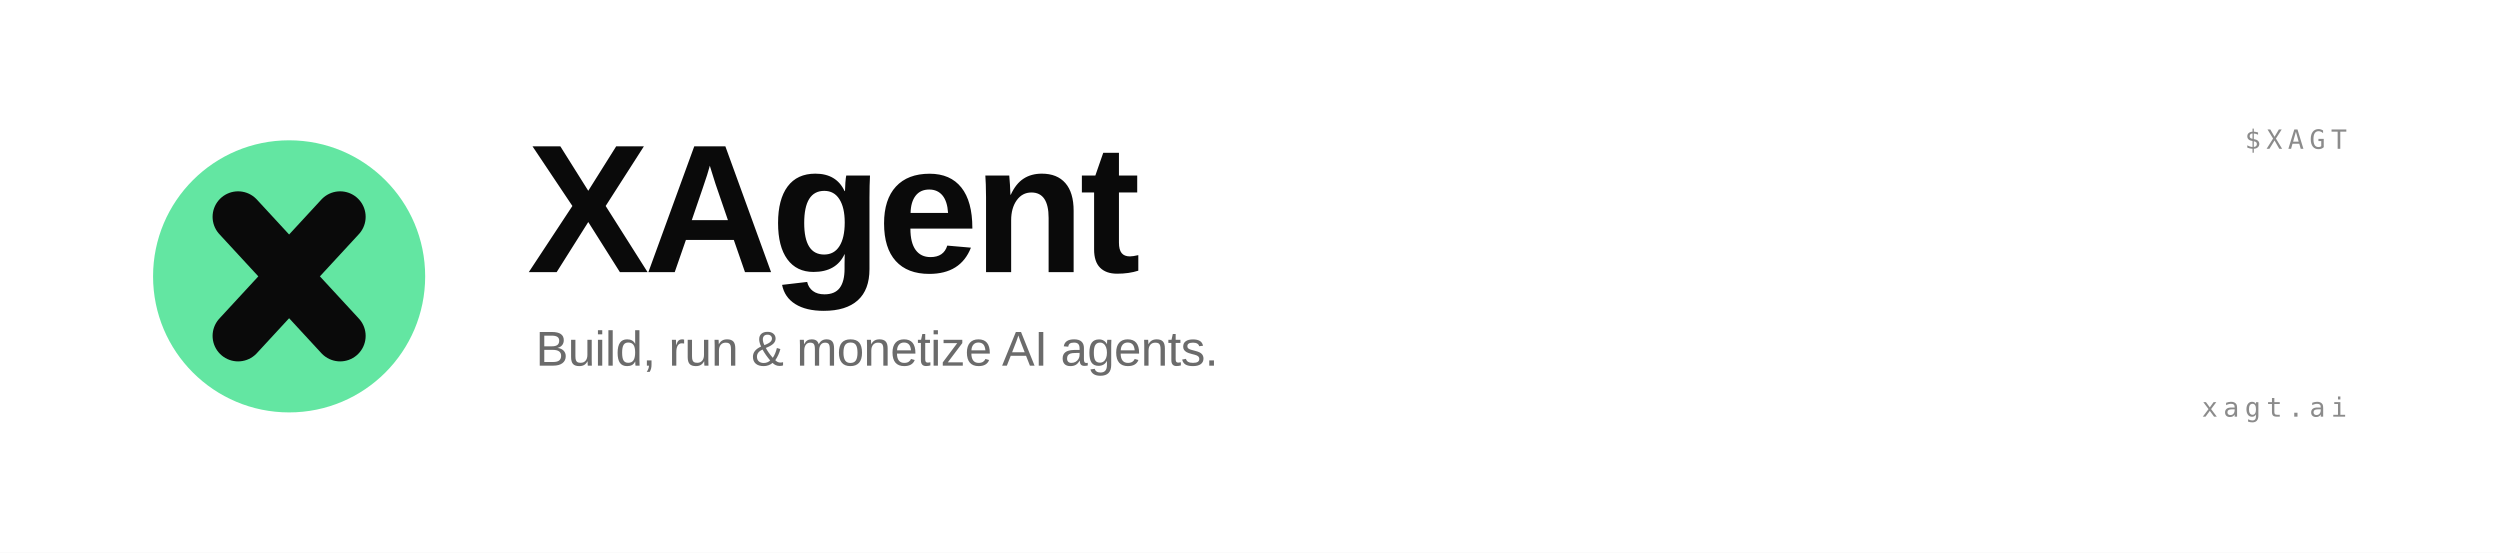
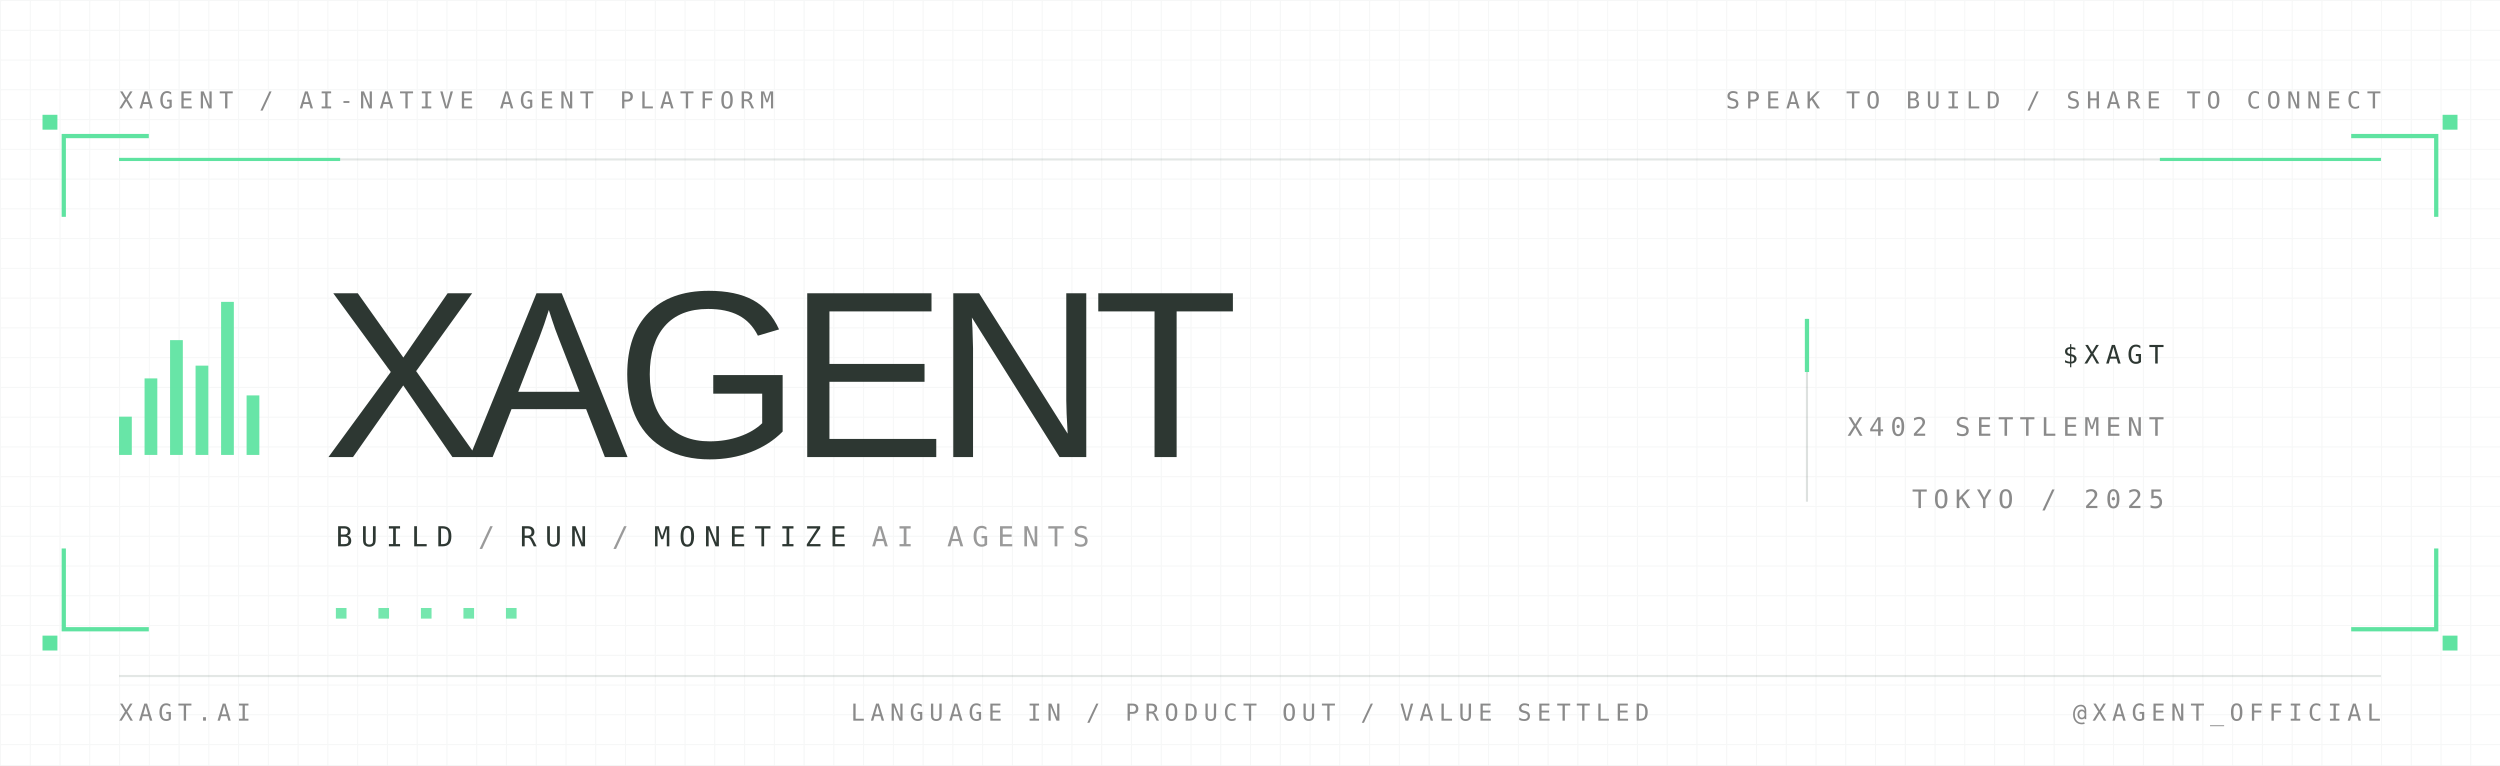
- <svg xmlns="http://www.w3.org/2000/svg" viewBox="0 0 1176 260" width="1176" height="260" font-family="Arial, 'Helvetica Neue', Helvetica, sans-serif" role="img" aria-label="XAgent — build, run and monetize AI agents.">
-   <rect x="0" y="0" width="1176" height="260" fill="#FFFFFF" />
-   <g transform="translate(72,66)">
-     <circle cx="64" cy="64" r="64" fill="#63E6A2" />
-     <g stroke="#0A0A0A" stroke-width="24" stroke-linecap="round" stroke-linejoin="round" fill="none">
-       <path d="M40 36 L64 62 L88 36" />
-       <path d="M40 92 L64 66 L88 92" />
+ <svg xmlns="http://www.w3.org/2000/svg" viewBox="0 0 1176 360" width="1176" height="360" role="img" aria-label="XAgent - AI-native agent platform">
+   <defs>
+     <pattern id="grid" width="14" height="14" patternUnits="userSpaceOnUse">
+       <path d="M14 0H0V14" fill="none" stroke="#667A70" stroke-opacity=".055" stroke-width="1" />
+     </pattern>
+     <linearGradient id="fade" x1="0" x2="1">
+       <stop offset="0" stop-color="#5FE3A1" stop-opacity=".92" />
+       <stop offset=".52" stop-color="#5FE3A1" stop-opacity=".34" />
+       <stop offset="1" stop-color="#5FE3A1" stop-opacity="0" />
+     </linearGradient>
+   </defs>
+   <rect width="1176" height="360" fill="#FFFFFF" />
+   <rect width="1176" height="360" fill="url(#grid)" />
+   <g font-family="SFMono-Regular, ui-monospace, Menlo, Consolas, monospace" font-size="11" letter-spacing="2.8" fill="#8A8A8A">
+     <text x="56" y="51">XAGENT / AI-NATIVE AGENT PLATFORM</text>
+     <text x="1120" y="51" text-anchor="end">SPEAK TO BUILD / SHARE TO CONNECT</text>
+   </g>
+   <path d="M56 75H1120" stroke="#667A70" stroke-opacity=".18" />
+   <path d="M56 75H160" stroke="#5FE3A1" stroke-width="1.5" />
+   <path d="M1016 75H1120" stroke="#5FE3A1" stroke-width="1.5" />
+   <g fill="none" stroke="#5FE3A1" stroke-width="2">
+     <path d="M30 102V64H70" />
+     <path d="M1146 102V64H1106" />
+     <path d="M30 258V296H70" />
+     <path d="M1146 258V296H1106" />
+   </g>
+   <g fill="#5FE3A1">
+     <rect x="20" y="54" width="7" height="7" />
+     <rect x="1149" y="54" width="7" height="7" />
+     <rect x="20" y="299" width="7" height="7" />
+     <rect x="1149" y="299" width="7" height="7" />
+   </g>
+   <g transform="translate(56 142)" fill="#5FE3A1" opacity=".94">
+     <rect x="0" y="54" width="6" height="18" />
+     <rect x="12" y="36" width="6" height="36" />
+     <rect x="24" y="18" width="6" height="54" />
+     <rect x="36" y="30" width="6" height="42" />
+     <rect x="48" y="0" width="6" height="72" />
+     <rect x="60" y="44" width="6" height="28" />
+   </g>
+   <text x="152" y="215" font-family="Helvetica Neue, Arial, sans-serif" font-size="112" font-weight="500" letter-spacing="-6" fill="#2D3732">XAGENT</text>
+   <g font-family="SFMono-Regular, ui-monospace, Menlo, Consolas, monospace" font-size="13" letter-spacing="4" fill="#2D3732">
+     <text x="158" y="257">BUILD <tspan fill="#9A9A9A">/</tspan> RUN <tspan fill="#9A9A9A">/</tspan> MONETIZE <tspan fill="#9A9A9A">AI AGENTS</tspan>
+     </text>
+   </g>
+   <g transform="translate(850 150)">
+     <path d="M0 0V86" stroke="#667A70" stroke-opacity=".22" />
+     <path d="M0 0V25" stroke="#5FE3A1" stroke-width="2" />
+     <g font-family="SFMono-Regular, ui-monospace, Menlo, Consolas, monospace" font-size="12" letter-spacing="2.9">
+       <text x="168" y="21" text-anchor="end" fill="#2D3732">$XAGT</text>
+       <text x="168" y="55" text-anchor="end" fill="#8A8A8A">X402 SETTLEMENT</text>
+       <text x="168" y="89" text-anchor="end" fill="#8A8A8A">TOKYO / 2025</text>
    </g>
  </g>
-   <text x="248" y="128" font-size="86" font-weight="700" letter-spacing="-2.5" fill="#0A0A0A">XAgent</text>
-   <text x="252" y="172" font-size="23" fill="#6b6b6b" letter-spacing="-0.2">Build, run &amp; monetize AI agents.</text>
-   <text x="1104" y="70" text-anchor="end" font-family="'SFMono-Regular', ui-monospace, Menlo, Consolas, monospace" font-size="12.5" letter-spacing="2.6" fill="#8b8b8b">$XAGT</text>
-   <text x="1104" y="196" text-anchor="end" font-family="'SFMono-Regular', ui-monospace, Menlo, Consolas, monospace" font-size="12.5" letter-spacing="2.6" fill="#8b8b8b">xagt.ai</text>
+   <g opacity=".86">
+     <path d="M158 292H550" stroke="url(#fade)" stroke-width="1.4" />
+     <g fill="#5FE3A1">
+       <rect x="158" y="286" width="5" height="5" />
+       <rect x="178" y="286" width="5" height="5" />
+       <rect x="198" y="286" width="5" height="5" />
+       <rect x="218" y="286" width="5" height="5" />
+       <rect x="238" y="286" width="5" height="5" />
+     </g>
+   </g>
+   <path d="M56 318H1120" stroke="#667A70" stroke-opacity=".18" />
+   <g font-family="SFMono-Regular, ui-monospace, Menlo, Consolas, monospace" font-size="11" letter-spacing="2.6" fill="#8A8A8A">
+     <text x="56" y="339">XAGT.AI</text>
+     <text x="588" y="339" text-anchor="middle">LANGUAGE IN / PRODUCT OUT / VALUE SETTLED</text>
+     <text x="1120" y="339" text-anchor="end">@XAGENT_OFFICIAL</text>
+   </g>
</svg>
